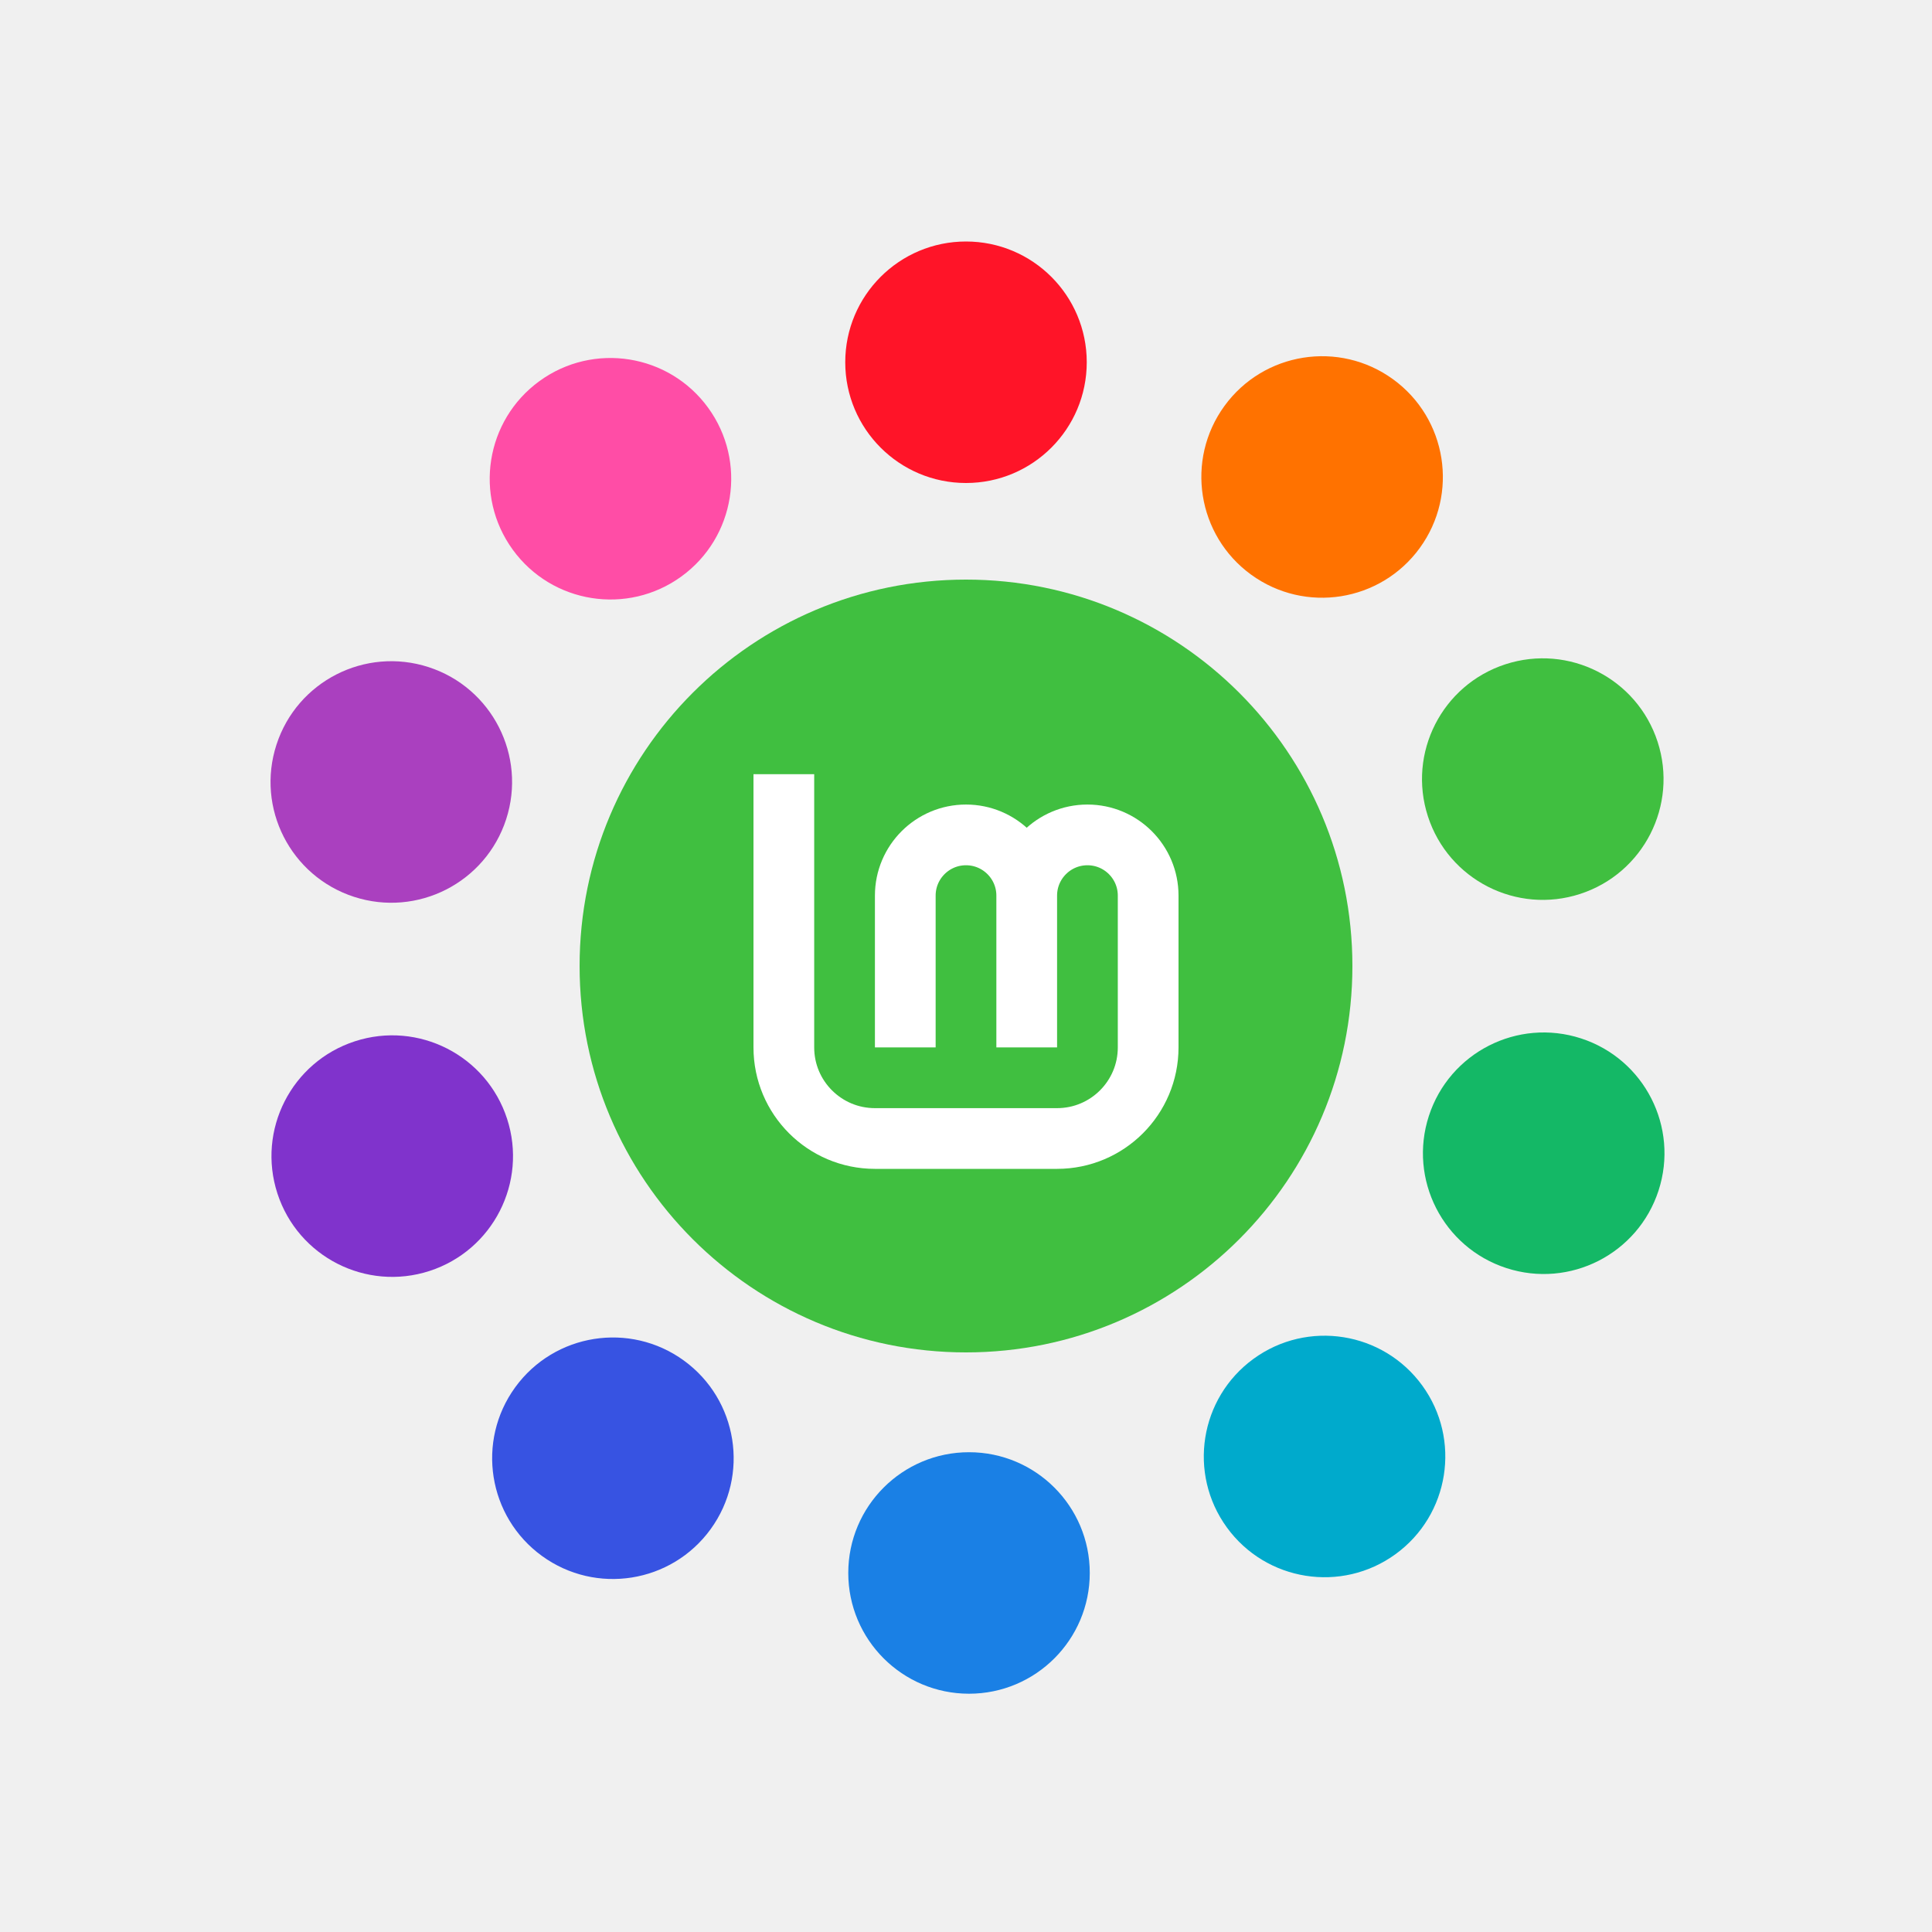
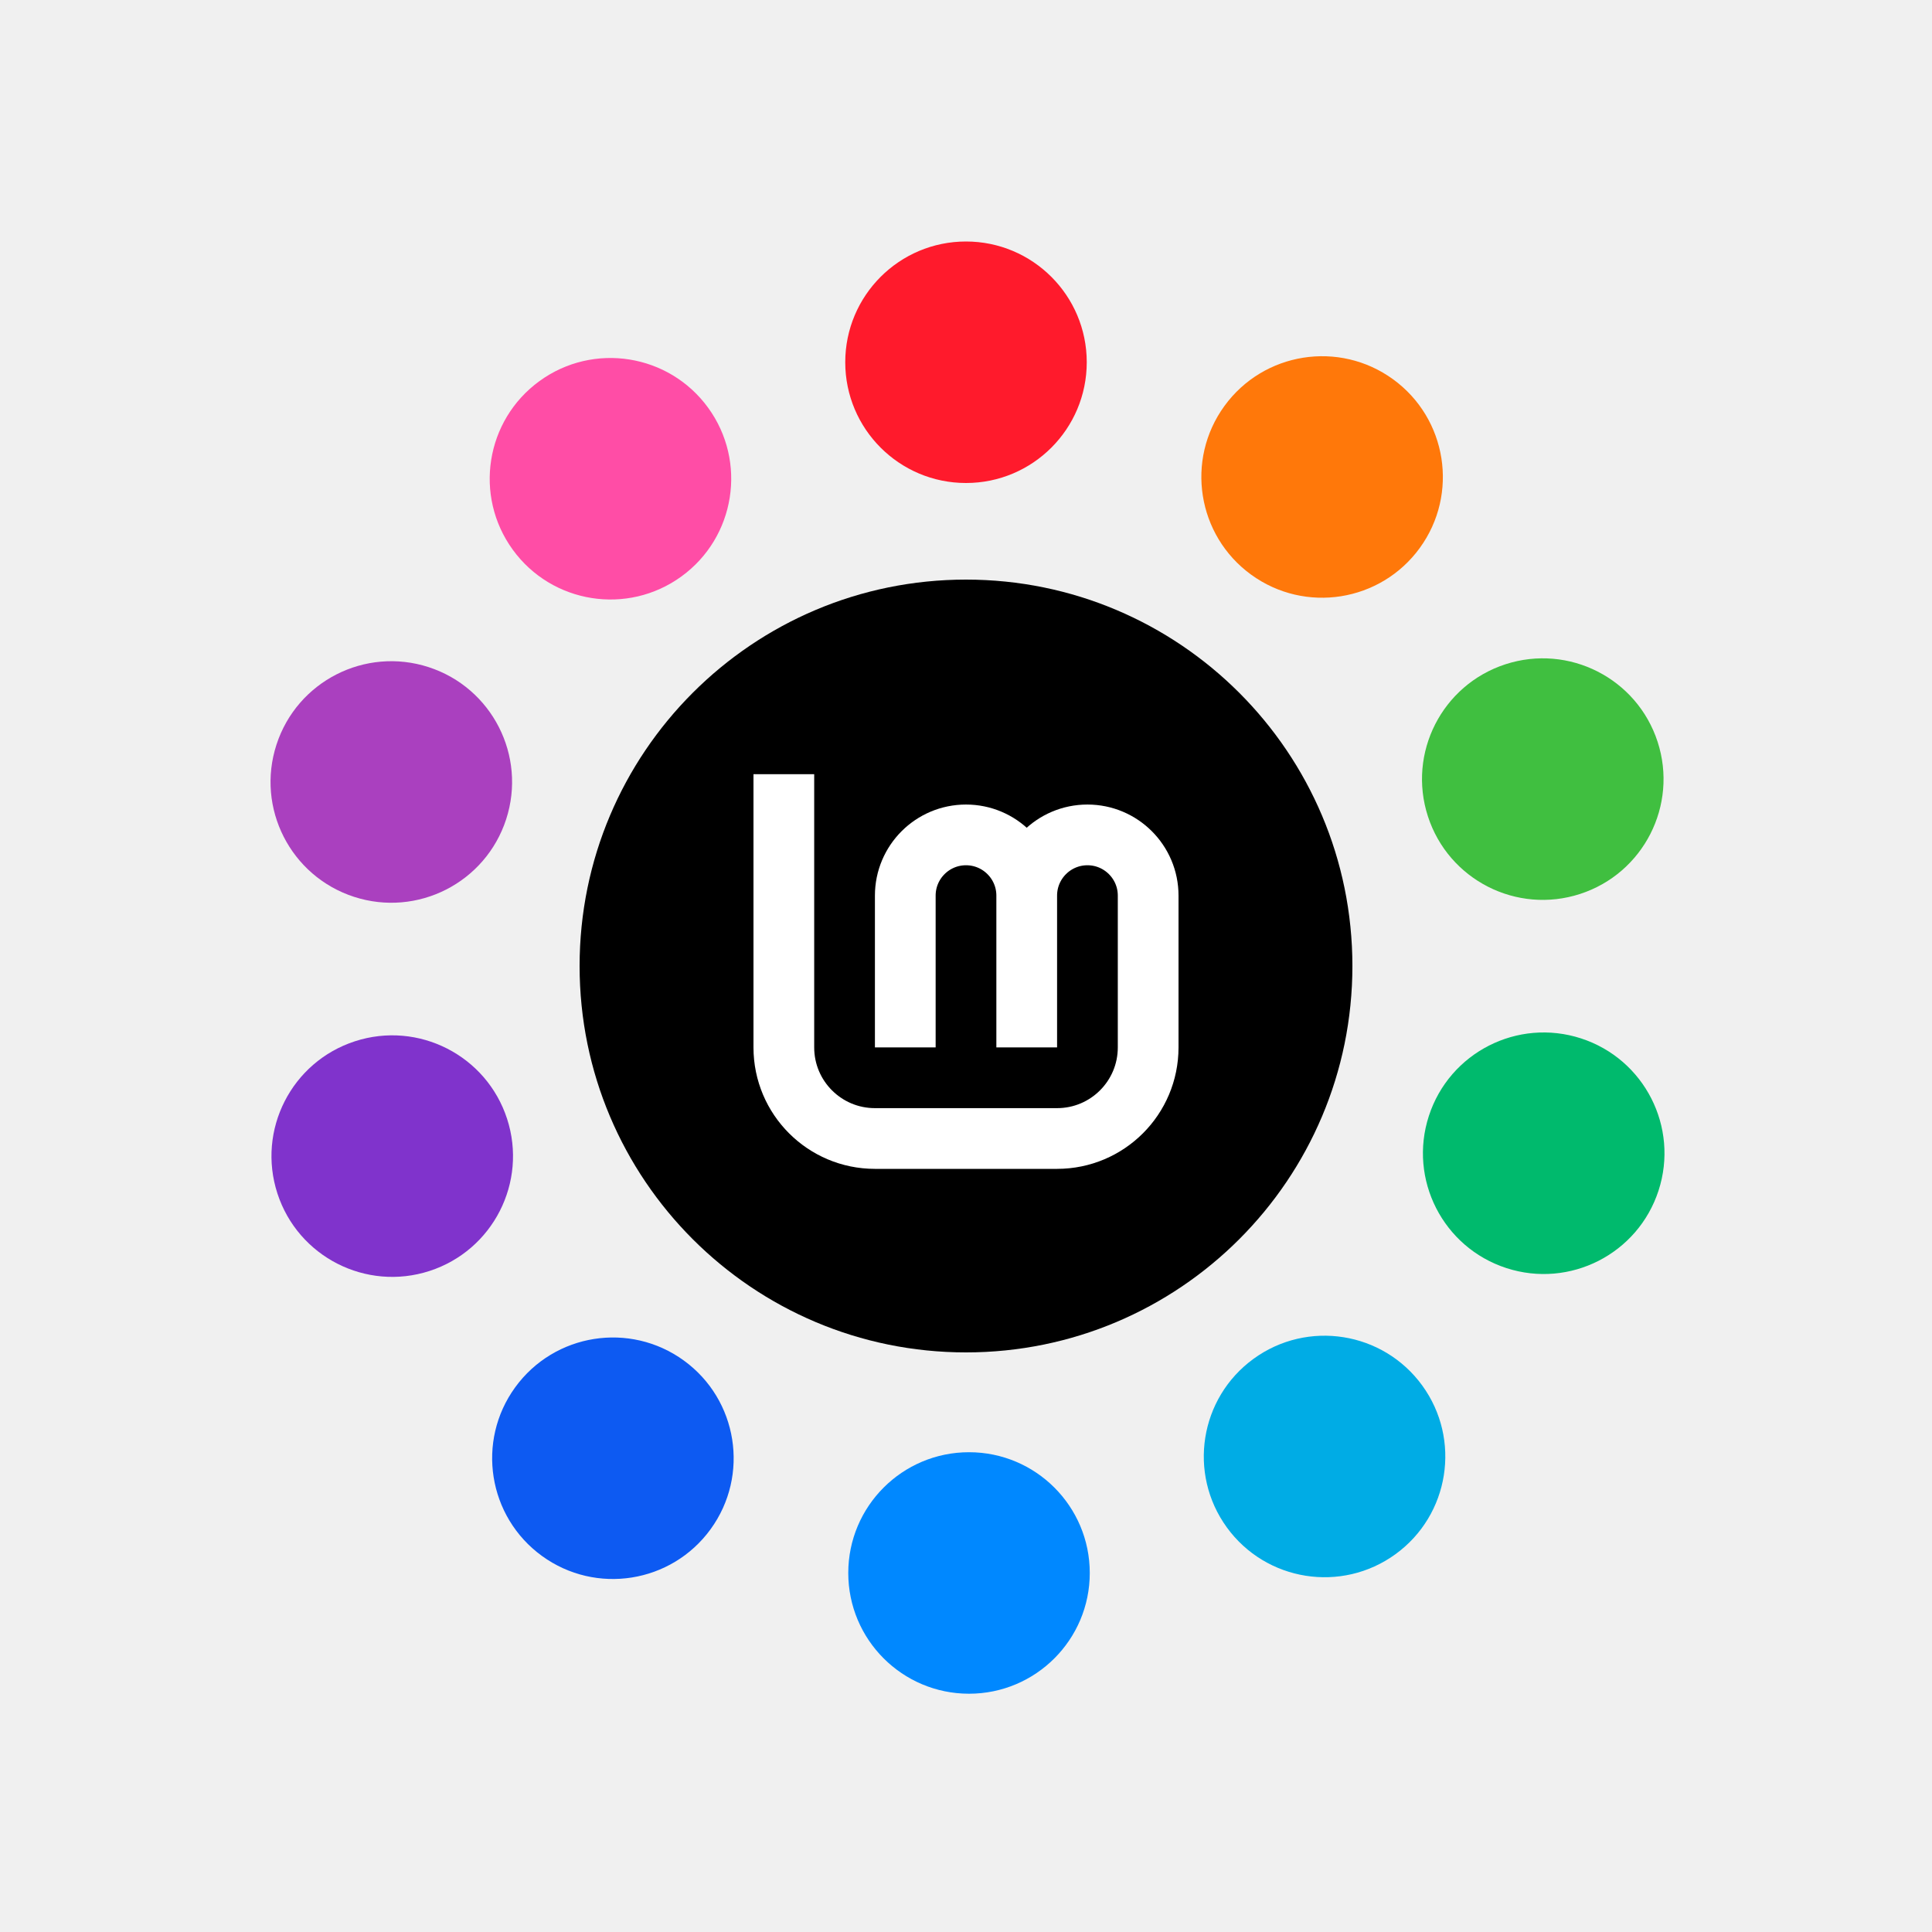
<svg xmlns="http://www.w3.org/2000/svg" width="640" height="640" viewBox="0 0 640 640" id="svg2" version="1.1">
  <defs id="defs4" />
  <g transform="translate(0,-1.2e-5)" id="layer2" />
  <g transform="translate(0,-1.2e-5)" id="layer1" />
  <g id="layer3" transform="translate(-16,-32)">
-     <g transform="matrix(0.9142857,0,0,0.9142857,122.9716,-537.9312)" id="g58">
-       <circle cy="973.362" cx="233" id="ellipse4247" style="fill:#40bf40;fill-opacity:1;stroke:none;stroke-width:22.336;stroke-linecap:butt;stroke-linejoin:bevel;stroke-miterlimit:4;stroke-dasharray:none;stroke-opacity:1" r="140" />
-       <path d="m 211,1002.862 v -55 c 0,-12.15 9.85,-22 22,-22 12.15,0 22,9.85 22,22 v 55 m -88,-99 v 99 c 0,18.225 14.775,33 33,33 h 66 c 18.225,0 33,-14.775 33,-33 v -55 c 0,-12.15 -9.85,-22 -22,-22 -12.15,0 -22,9.85 -22,22" style="fill:none;fill-opacity:0.267;stroke:#ffffff;stroke-width:22;stroke-linecap:butt;stroke-linejoin:miter;stroke-miterlimit:4;stroke-dasharray:none;stroke-opacity:1" id="path4249" />
-     </g>
-     <circle style="fill:#ff1428;fill-opacity:1;stroke:none;stroke-width:0;stroke-miterlimit:4;stroke-dasharray:none" id="path863" cx="336" cy="152" r="40" />
-     <circle style="fill:#ff7200;fill-opacity:1;stroke:none;stroke-width:0;stroke-miterlimit:4;stroke-dasharray:none" id="circle879" cx="478.948" cy="-113.118" r="40" transform="rotate(36)" />
+     <circle style="fill:#ff1a2c;fill-opacity:1;stroke:none;stroke-width:0;stroke-miterlimit:4;stroke-dasharray:none" id="path863" cx="336" cy="152" r="40" />
+     <circle style="fill:#ff780a;fill-opacity:1;stroke:none;stroke-width:0;stroke-miterlimit:4;stroke-dasharray:none" id="circle879" cx="478.948" cy="-113.118" r="40" transform="rotate(36)" />
    <circle style="fill:#40bf40;fill-opacity:1;stroke:none;stroke-width:0;stroke-miterlimit:4;stroke-dasharray:none" id="circle881" cx="438.764" cy="-411.625" r="40" transform="rotate(72)" />
-     <circle style="fill:#14b866;fill-opacity:1;stroke:none;stroke-width:0;stroke-miterlimit:4;stroke-dasharray:none" id="circle883" cx="230.795" cy="-629.503" r="40" transform="rotate(108)" />
-     <circle style="fill:#00aacc;fill-opacity:1;stroke:none;stroke-width:0;stroke-miterlimit:4;stroke-dasharray:none" id="circle885" cx="-65.52" cy="-683.529" r="40" transform="rotate(144)" />
-     <circle style="fill:#1a80e5;fill-opacity:1;stroke:none;stroke-width:0;stroke-miterlimit:4;stroke-dasharray:none" id="circle887" cx="-337" cy="-553.067" r="40" transform="scale(-1)" />
-     <circle style="fill:#3753e2;fill-opacity:1;stroke:none;stroke-width:0;stroke-miterlimit:4;stroke-dasharray:none" id="circle889" cx="-479.948" cy="-287.949" r="40" transform="rotate(-144)" />
+     <circle style="fill:#00ba6d;fill-opacity:1;stroke:none;stroke-width:0;stroke-miterlimit:4;stroke-dasharray:none" id="circle883" cx="230.795" cy="-629.503" r="40" transform="rotate(108)" />
+     <circle style="fill:#00ace5;fill-opacity:1;stroke:none;stroke-width:0;stroke-miterlimit:4;stroke-dasharray:none" id="circle885" cx="-65.52" cy="-683.529" r="40" transform="rotate(144)" />
+     <circle style="fill:#0088ff;fill-opacity:1;stroke:none;stroke-width:0;stroke-miterlimit:4;stroke-dasharray:none" id="circle887" cx="-337" cy="-553.067" r="40" transform="scale(-1)" />
+     <circle style="fill:#0d5af2;fill-opacity:1;stroke:none;stroke-width:0;stroke-miterlimit:4;stroke-dasharray:none" id="circle889" cx="-479.948" cy="-287.949" r="40" transform="rotate(-144)" />
    <circle style="fill:#8033cc;fill-opacity:1;stroke:none;stroke-width:0;stroke-miterlimit:4;stroke-dasharray:none" id="circle891" cx="-439.764" cy="10.558" r="40" transform="rotate(-108)" />
    <circle style="fill:#aa40bf;fill-opacity:1;stroke:none;stroke-width:0;stroke-miterlimit:4;stroke-dasharray:none" id="circle893" cx="-231.795" cy="228.436" r="40" transform="rotate(-72)" />
    <circle style="fill:#ff4da6;fill-opacity:1;stroke:none;stroke-width:0;stroke-miterlimit:4;stroke-dasharray:none" id="circle895" cx="64.52" cy="282.462" r="40" transform="rotate(-36)" />
+     <g id="g58" transform="matrix(0.9142857,0,0,0.9142857,122.9716,-537.9312)">
+       <circle cy="973.362" cx="233" id="ellipse4247" style="fill:#000000;fill-opacity:1;stroke:none;stroke-width:0;stroke-linecap:butt;stroke-linejoin:bevel;stroke-miterlimit:4;stroke-dasharray:none;stroke-opacity:1" r="140" />
+       <path d="m 211,1002.862 v -55 c 0,-12.15 9.85,-22 22,-22 12.15,0 22,9.85 22,22 v 55 m -88,-99 v 99 c 0,18.225 14.775,33 33,33 h 66 c 18.225,0 33,-14.775 33,-33 v -55 c 0,-12.15 -9.85,-22 -22,-22 -12.15,0 -22,9.85 -22,22" style="fill:none;fill-opacity:0.267;stroke:#ffffff;stroke-width:22;stroke-linecap:butt;stroke-linejoin:miter;stroke-miterlimit:4;stroke-dasharray:none;stroke-opacity:1" id="path4249" />
+     </g>
  </g>
</svg>
